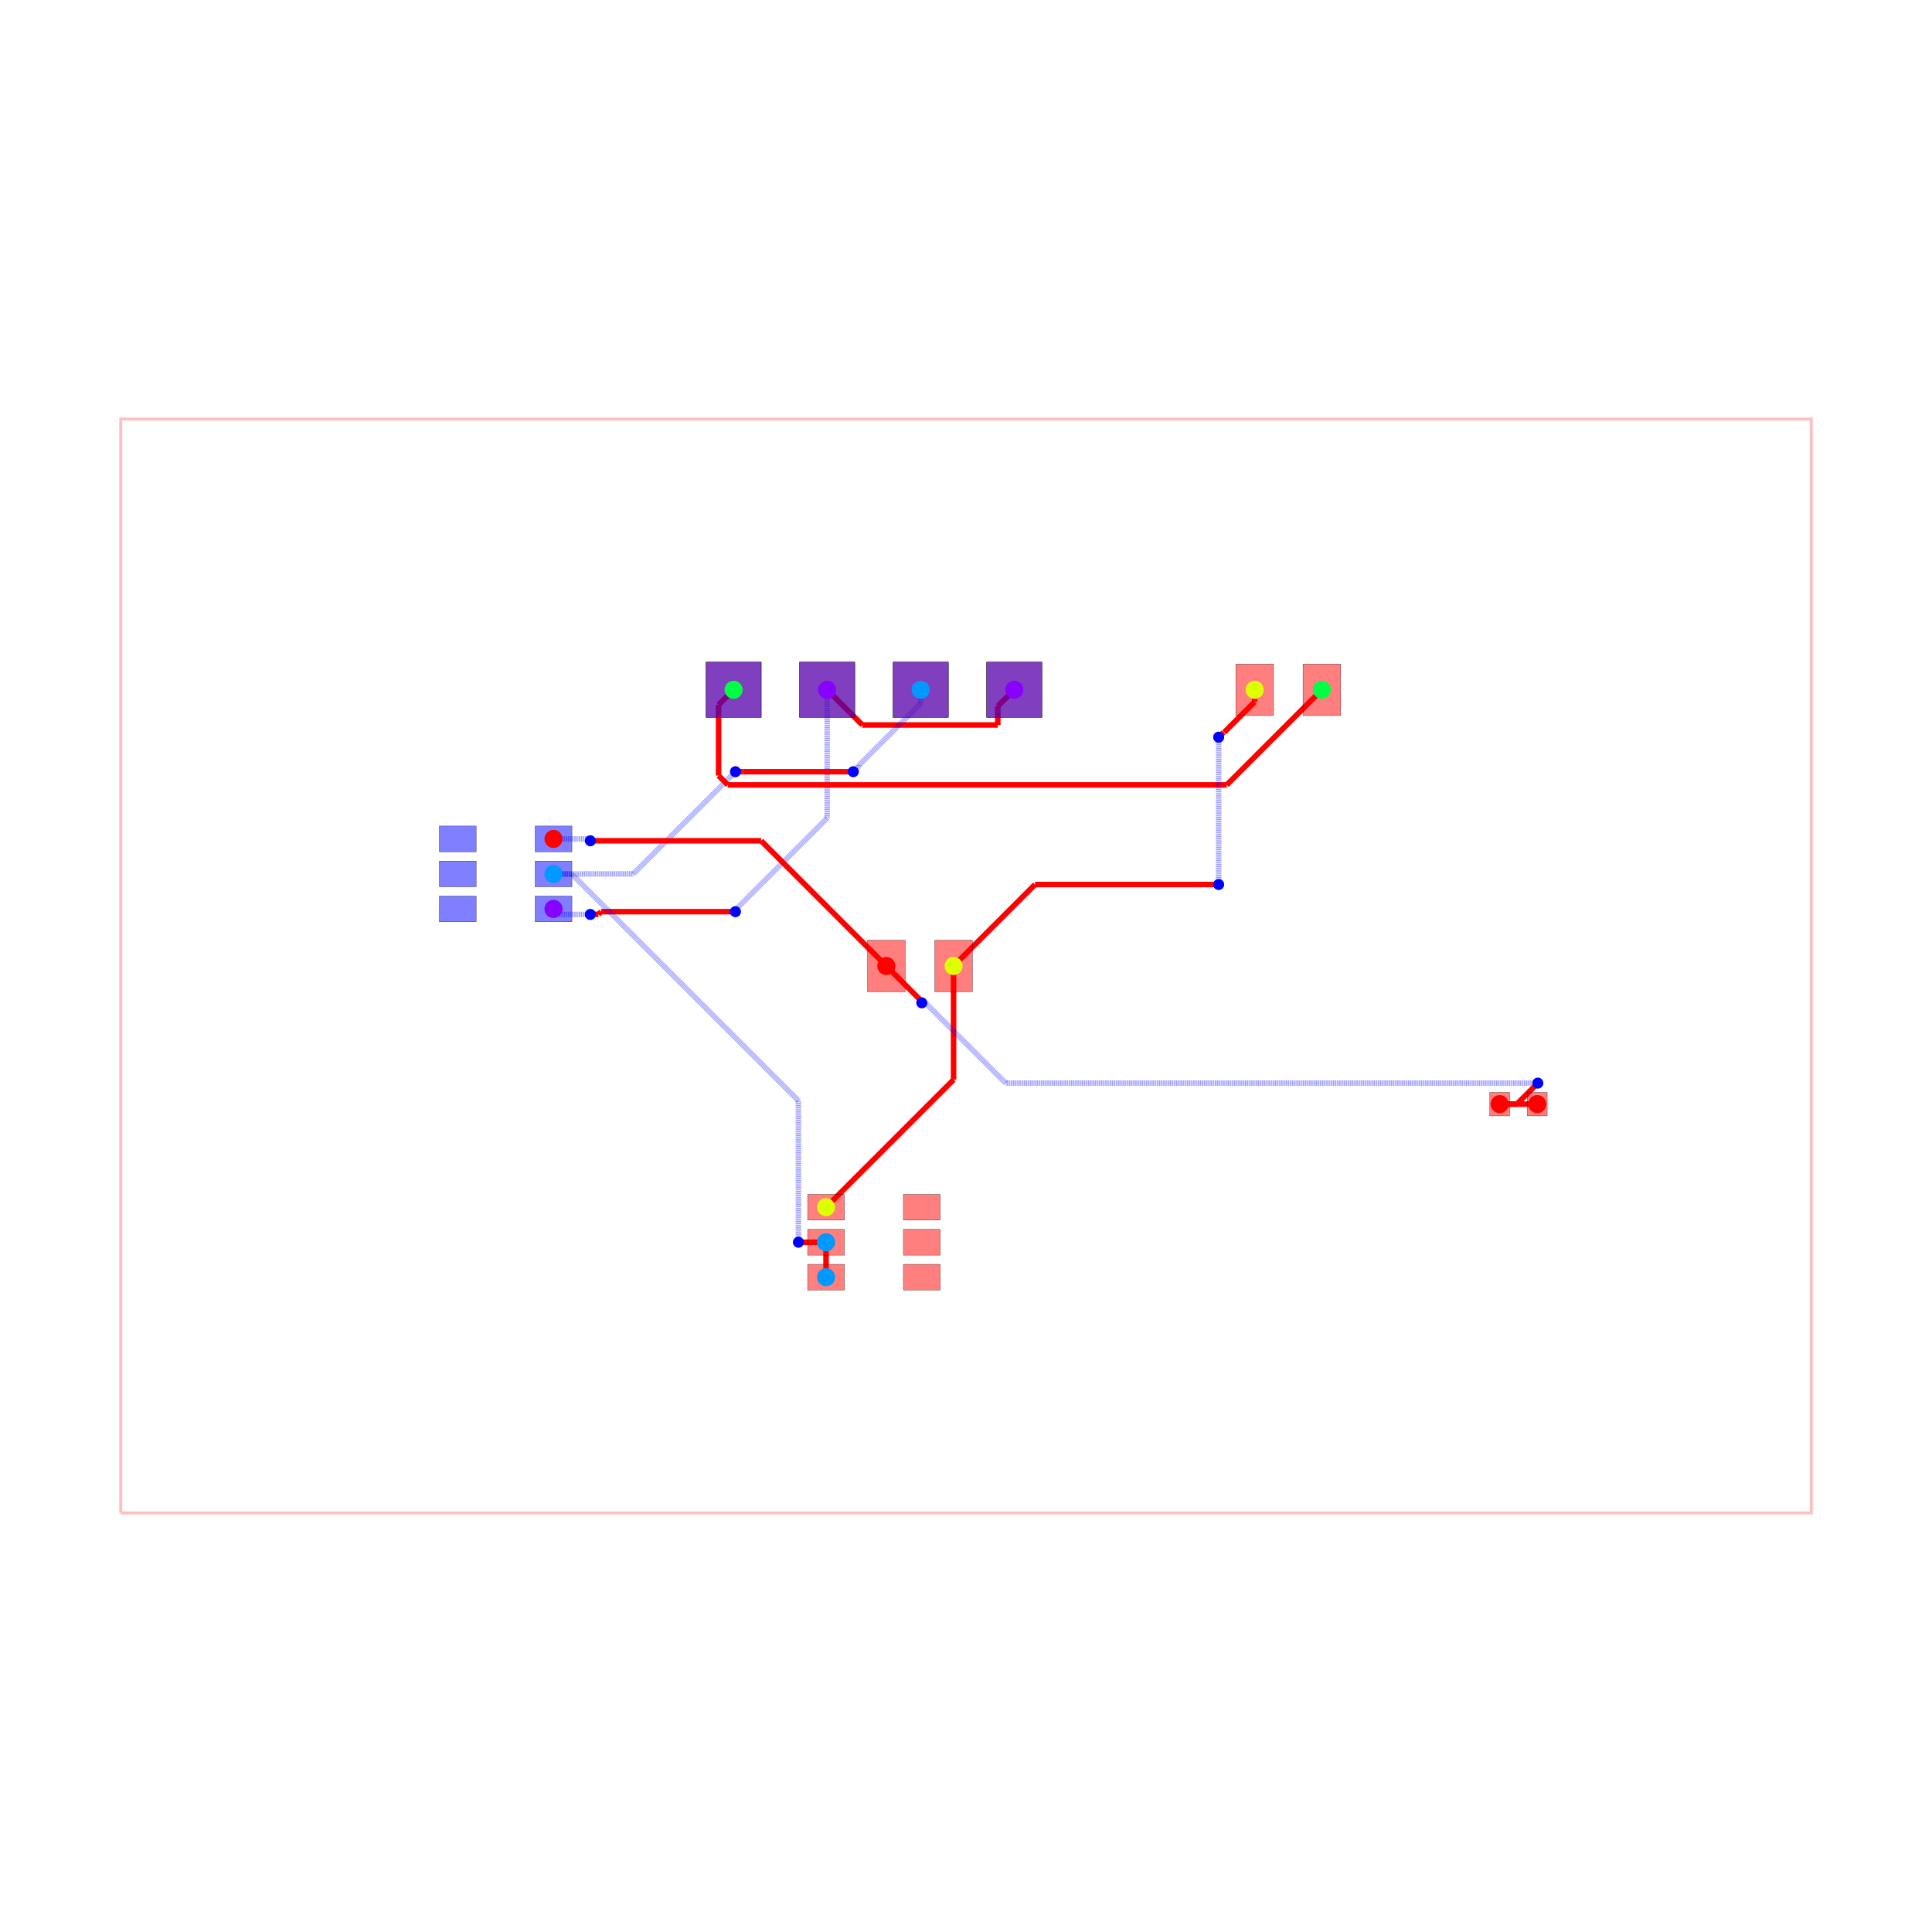
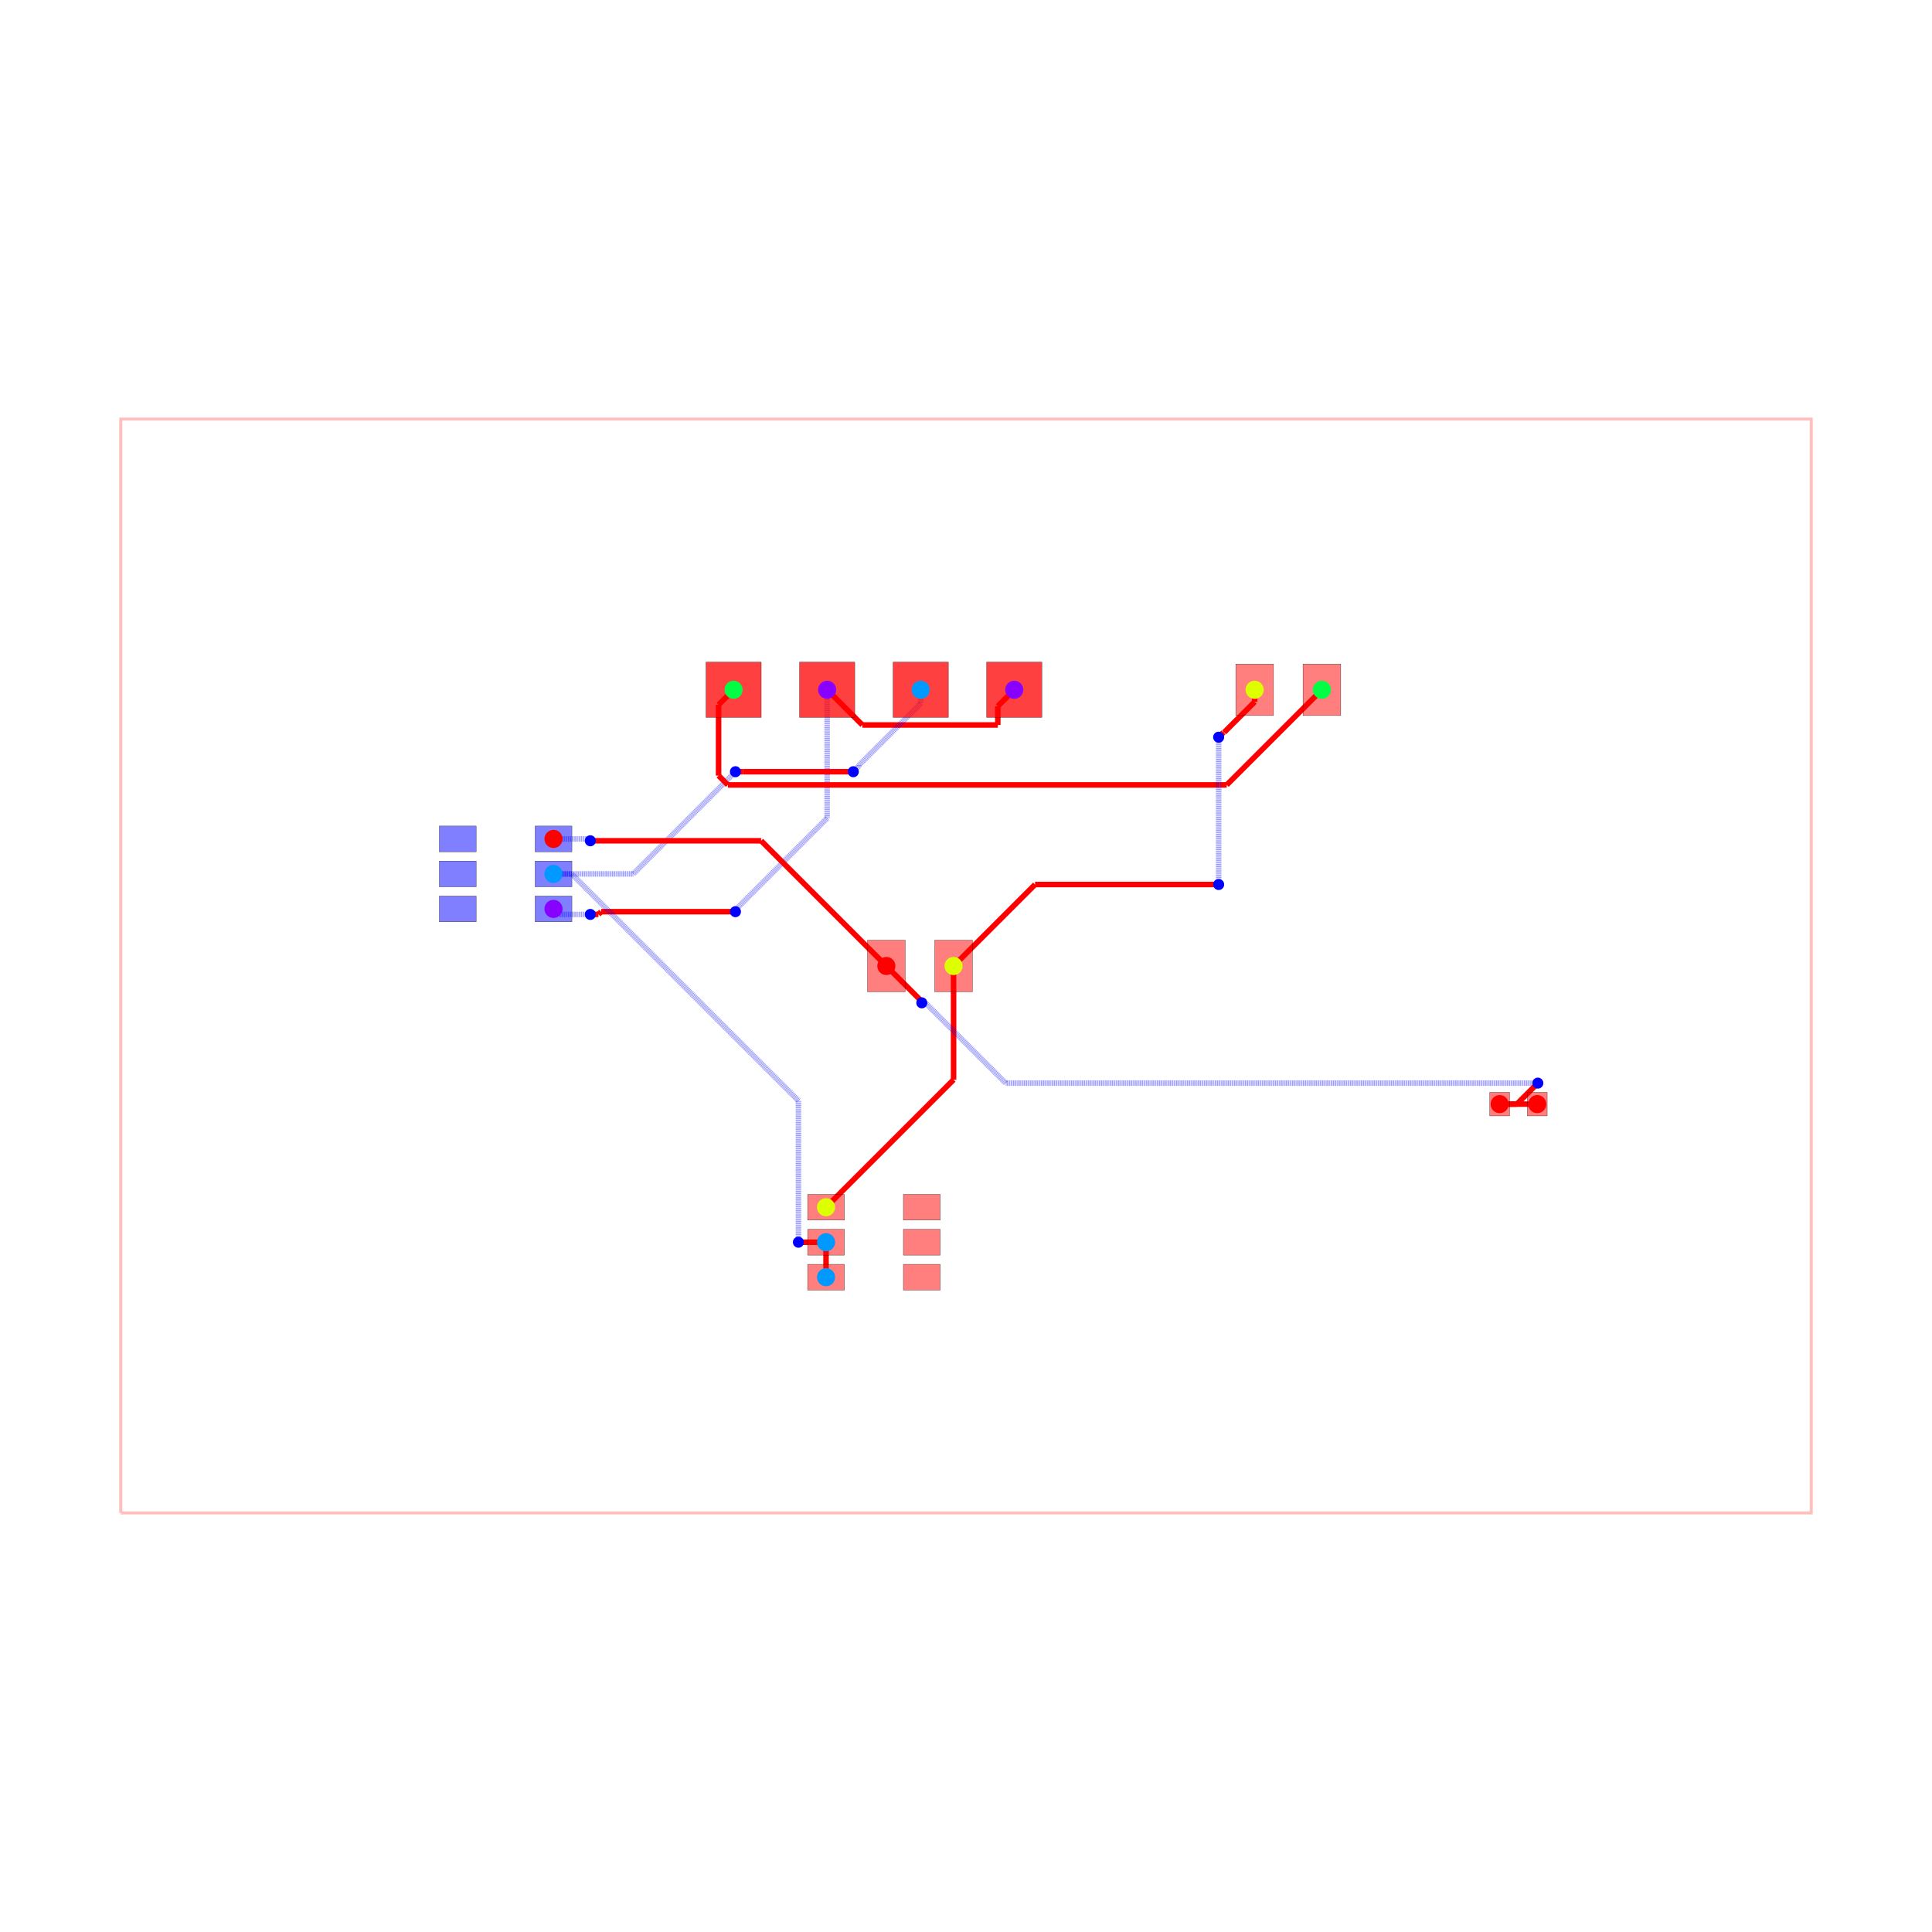
<svg xmlns="http://www.w3.org/2000/svg" width="640" height="640" viewBox="0 0 640 640">
  <rect width="100%" height="100%" fill="white" />
  <g>
    <polyline data-points="-22.95,-14.85 22.95,-14.85 22.95,14.85 -22.95,14.85 -22.95,-14.85" data-type="line" data-label="" points="40,501.176 600,501.176 600,138.824 40,138.824 40,501.176" fill="none" stroke="rgba(255,0,0,0.25)" stroke-width="1px" />
  </g>
  <g>
    <polyline data-points="-3.77,7.5 -2.8138836077977563,6.543883607797756" data-type="line" data-label="" points="274.004,228.497 285.669,240.162" fill="none" stroke="red" stroke-width="1.83" />
  </g>
  <g>
    <polyline data-points="-2.8138836077977563,6.543883607797756 0.8635486054419057,6.543883607797756" data-type="line" data-label="" points="285.669,240.162 330.536,240.162" fill="none" stroke="red" stroke-width="1.83" />
  </g>
  <g>
    <polyline data-points="0.8635486054419057,6.543883607797756 0.8635486054419057,7.053548605441906" data-type="line" data-label="" points="330.536,240.162 330.536,233.944" fill="none" stroke="red" stroke-width="1.83" />
  </g>
  <g>
    <polyline data-points="0.8635486054419057,7.053548605441906 1.31,7.5" data-type="line" data-label="" points="330.536,233.944 335.983,228.497" fill="none" stroke="red" stroke-width="1.83" />
  </g>
  <g>
    <polyline data-points="-3.77,7.5 -3.77,4.014560608857936" data-type="line" data-label="" points="274.004,228.497 274.004,271.021" fill="none" stroke="rgba(0,0,255,0.5)" stroke-width="1.83" stroke-dasharray="0.2 0.2" />
  </g>
  <g>
    <polyline data-points="-3.77,4.014560608857936 -6.255099067912445,1.5294615409454906" data-type="line" data-label="" points="274.004,271.021 243.685,301.34" fill="none" stroke="rgba(0,0,255,0.5)" stroke-width="1.83" stroke-dasharray="0.2 0.2" />
  </g>
  <g>
    <polyline data-points="-6.255099067912445,1.5294615409454906 -6.255099067912445,1.479900932087554" data-type="line" data-label="" points="243.685,301.34 243.685,301.945" fill="none" stroke="rgba(0,0,255,0.5)" stroke-width="1.83" stroke-dasharray="0.2 0.2" />
  </g>
  <g>
    <polyline data-points="-6.255099067912445,1.479900932087554 -6.259999999999999,1.475" data-type="line" data-label="" points="243.685,301.945 243.625,302.004" fill="none" stroke="rgba(0,0,255,0.5)" stroke-width="1.83" stroke-dasharray="0.2 0.2" />
  </g>
  <g>
    <polyline data-points="-6.259999999999999,1.475 -9.906199925779516,1.475" data-type="line" data-label="" points="243.625,302.004 199.14,302.004" fill="none" stroke="red" stroke-width="1.83" />
  </g>
  <g>
    <polyline data-points="-9.906199925779516,1.475 -9.978833232726833,1.4023666930526835" data-type="line" data-label="" points="199.14,302.004 198.254,302.891" fill="none" stroke="red" stroke-width="1.83" />
  </g>
  <g>
    <polyline data-points="-9.978833232726833,1.4023666930526835 -10.197633306947319,1.4023666930526835" data-type="line" data-label="" points="198.254,302.891 195.584,302.891" fill="none" stroke="red" stroke-width="1.83" />
  </g>
  <g>
    <polyline data-points="-10.197633306947319,1.4023666930526835 -10.200000000000003,1.4000000000000001" data-type="line" data-label="" points="195.584,302.891 195.556,302.919" fill="none" stroke="red" stroke-width="1.83" />
  </g>
  <g>
    <polyline data-points="-10.200000000000003,1.4000000000000001 -11.049999999999999,1.4000000000000001" data-type="line" data-label="" points="195.556,302.919 185.185,302.919" fill="none" stroke="rgba(0,0,255,0.5)" stroke-width="1.83" stroke-dasharray="0.2 0.2" />
  </g>
  <g>
    <polyline data-points="-11.049999999999999,1.4000000000000001 -11.2,1.55" data-type="line" data-label="" points="185.185,302.919 183.355,301.089" fill="none" stroke="rgba(0,0,255,0.5)" stroke-width="1.83" stroke-dasharray="0.2 0.2" />
  </g>
  <g>
    <polyline data-points="-3.8,-8.45 -3.8,-7.5" data-type="line" data-label="" points="273.638,423.094 273.638,411.503" fill="none" stroke="red" stroke-width="1.83" />
  </g>
  <g>
    <polyline data-points="-1.23,7.5 -1.23,7.127935428044202" data-type="line" data-label="" points="304.993,228.497 304.993,233.036" fill="none" stroke="rgba(0,0,255,0.5)" stroke-width="1.83" stroke-dasharray="0.2 0.2" />
  </g>
  <g>
    <polyline data-points="-1.23,7.127935428044202 -2.9113892979908167,5.4465461300533855" data-type="line" data-label="" points="304.993,233.036 284.48,253.55" fill="none" stroke="rgba(0,0,255,0.5)" stroke-width="1.83" stroke-dasharray="0.2 0.2" />
  </g>
  <g>
    <polyline data-points="-2.9113892979908167,5.4465461300533855 -2.9113892979908167,5.423610702009184" data-type="line" data-label="" points="284.48,253.55 284.48,253.83" fill="none" stroke="rgba(0,0,255,0.5)" stroke-width="1.83" stroke-dasharray="0.2 0.2" />
  </g>
  <g>
    <polyline data-points="-2.9113892979908167,5.423610702009184 -3.0600000000000005,5.275" data-type="line" data-label="" points="284.48,253.83 282.667,255.643" fill="none" stroke="rgba(0,0,255,0.5)" stroke-width="1.83" stroke-dasharray="0.2 0.2" />
  </g>
  <g>
    <polyline data-points="-3.0600000000000005,5.275 -6.058890440044109,5.275" data-type="line" data-label="" points="282.667,255.643 246.079,255.643" fill="none" stroke="red" stroke-width="1.83" />
  </g>
  <g>
    <polyline data-points="-6.058890440044109,5.275 -6.26,5.275" data-type="line" data-label="" points="246.079,255.643 243.625,255.643" fill="none" stroke="red" stroke-width="1.83" />
  </g>
  <g>
    <polyline data-points="-6.26,5.275 -9.035,2.5" data-type="line" data-label="" points="243.625,255.643 209.769,289.499" fill="none" stroke="rgba(0,0,255,0.5)" stroke-width="1.83" stroke-dasharray="0.2 0.2" />
  </g>
  <g>
    <polyline data-points="-9.035,2.5 -11.2,2.5" data-type="line" data-label="" points="209.769,289.499 183.355,289.499" fill="none" stroke="rgba(0,0,255,0.5)" stroke-width="1.83" stroke-dasharray="0.2 0.2" />
  </g>
  <g>
    <polyline data-points="-3.8,-7.5 -4.549900039984006,-7.5" data-type="line" data-label="" points="273.638,411.503 264.489,411.503" fill="none" stroke="red" stroke-width="1.83" />
  </g>
  <g>
    <polyline data-points="-4.549900039984006,-7.5 -4.550000000000001,-7.5" data-type="line" data-label="" points="264.489,411.503 264.488,411.503" fill="none" stroke="red" stroke-width="1.83" />
  </g>
  <g>
    <polyline data-points="-4.550000000000001,-7.5 -4.550000000000001,-3.656458664546898" data-type="line" data-label="" points="264.488,411.503 264.488,364.61" fill="none" stroke="rgba(0,0,255,0.5)" stroke-width="1.83" stroke-dasharray="0.2 0.2" />
  </g>
  <g>
    <polyline data-points="-4.550000000000001,-3.656458664546898 -10.702952600835822,2.496493936288923" data-type="line" data-label="" points="264.488,364.61 189.419,289.542" fill="none" stroke="rgba(0,0,255,0.5)" stroke-width="1.83" stroke-dasharray="0.2 0.2" />
  </g>
  <g>
    <polyline data-points="-10.702952600835822,2.496493936288923 -11.196493936288922,2.496493936288923" data-type="line" data-label="" points="189.419,289.542 183.398,289.542" fill="none" stroke="rgba(0,0,255,0.5)" stroke-width="1.83" stroke-dasharray="0.2 0.2" />
  </g>
  <g>
    <polyline data-points="-11.196493936288922,2.496493936288923 -11.2,2.5" data-type="line" data-label="" points="183.398,289.542 183.355,289.499" fill="none" stroke="rgba(0,0,255,0.5)" stroke-width="1.83" stroke-dasharray="0.2 0.2" />
  </g>
  <g>
    <polyline data-points="-6.3100000000000005,7.5 -6.717934372387114,7.092065627612887" data-type="line" data-label="" points="243.015,228.497 238.038,233.474" fill="none" stroke="red" stroke-width="1.83" />
  </g>
  <g>
    <polyline data-points="-6.717934372387114,7.092065627612887 -6.717934372387114,5.169069359348258" data-type="line" data-label="" points="238.038,233.474 238.038,256.935" fill="none" stroke="red" stroke-width="1.83" />
  </g>
  <g>
    <polyline data-points="-6.717934372387114,5.169069359348258 -6.465644720545952,4.9167797075070965" data-type="line" data-label="" points="238.038,256.935 241.116,260.013" fill="none" stroke="red" stroke-width="1.83" />
  </g>
  <g>
    <polyline data-points="-6.465644720545952,4.9167797075070965 6.896715588613963,4.9167797075070965" data-type="line" data-label="" points="241.116,260.013 404.143,260.013" fill="none" stroke="red" stroke-width="1.83" />
  </g>
  <g>
    <polyline data-points="6.896715588613963,4.9167797075070965 7.079279707507096,4.9167797075070965" data-type="line" data-label="" points="404.143,260.013 406.37,260.013" fill="none" stroke="red" stroke-width="1.83" />
  </g>
  <g>
    <polyline data-points="7.079279707507096,4.9167797075070965 9.6625,7.5" data-type="line" data-label="" points="406.37,260.013 437.887,228.497" fill="none" stroke="red" stroke-width="1.83" />
  </g>
  <g>
    <polyline data-points="-3.8,-6.55 -0.33750000000000036,-3.0875000000000004" data-type="line" data-label="" points="273.638,399.913 315.882,357.669" fill="none" stroke="red" stroke-width="1.83" />
  </g>
  <g>
    <polyline data-points="-0.33750000000000036,-3.0875000000000004 -0.33750000000000013,-1.1102230246251565e-16" data-type="line" data-label="" points="315.882,357.669 315.882,320" fill="none" stroke="red" stroke-width="1.83" />
  </g>
  <g>
    <polyline data-points="7.8375,7.5 7.8375,7.1715576113543715" data-type="line" data-label="" points="415.621,228.497 415.621,232.504" fill="none" stroke="red" stroke-width="1.83" />
  </g>
  <g>
    <polyline data-points="7.8375,7.1715576113543715 7.009152307286573,6.3432099186409445" data-type="line" data-label="" points="415.621,232.504 405.515,242.61" fill="none" stroke="red" stroke-width="1.83" />
  </g>
  <g>
    <polyline data-points="7.009152307286573,6.3432099186409445 6.990709918640944,6.3432099186409445" data-type="line" data-label="" points="405.515,242.61 405.29,242.61" fill="none" stroke="red" stroke-width="1.83" />
  </g>
  <g>
    <polyline data-points="6.990709918640944,6.3432099186409445 6.8599999999999985,6.2124999999999995" data-type="line" data-label="" points="405.29,242.61 403.695,244.205" fill="none" stroke="red" stroke-width="1.83" />
  </g>
  <g>
    <polyline data-points="6.8599999999999985,6.2124999999999995 6.8599999999999985,2.2139059808864707" data-type="line" data-label="" points="403.695,244.205 403.695,292.989" fill="none" stroke="rgba(0,0,255,0.5)" stroke-width="1.83" stroke-dasharray="0.2 0.2" />
  </g>
  <g>
    <polyline data-points="6.8599999999999985,2.2139059808864707 6.8599999999999985,2.2125" data-type="line" data-label="" points="403.695,292.989 403.695,293.007" fill="none" stroke="rgba(0,0,255,0.5)" stroke-width="1.83" stroke-dasharray="0.2 0.2" />
  </g>
  <g>
    <polyline data-points="6.8599999999999985,2.2125 1.875,2.2125" data-type="line" data-label="" points="403.695,293.007 342.876,293.007" fill="none" stroke="red" stroke-width="1.83" />
  </g>
  <g>
    <polyline data-points="1.875,2.2125 -0.3375,0" data-type="line" data-label="" points="342.876,293.007 315.882,320" fill="none" stroke="red" stroke-width="1.83" />
  </g>
  <g>
    <polyline data-points="15.51,-3.75 14.49,-3.75" data-type="line" data-label="" points="509.229,365.752 496.784,365.752" fill="none" stroke="red" stroke-width="1.83" />
  </g>
  <g>
    <polyline data-points="-11.2,3.45 -10.262097350199888,3.45" data-type="line" data-label="" points="183.355,277.908 194.798,277.908" fill="none" stroke="rgba(0,0,255,0.5)" stroke-width="1.83" stroke-dasharray="0.2 0.2" />
  </g>
  <g>
    <polyline data-points="-10.262097350199888,3.45 -10.218249902435135,3.4061525522352474" data-type="line" data-label="" points="194.798,277.908 195.333,278.443" fill="none" stroke="rgba(0,0,255,0.5)" stroke-width="1.83" stroke-dasharray="0.2 0.2" />
  </g>
  <g>
    <polyline data-points="-10.218249902435135,3.4061525522352474 -10.206152552235249,3.4061525522352474" data-type="line" data-label="" points="195.333,278.443 195.48,278.443" fill="none" stroke="rgba(0,0,255,0.5)" stroke-width="1.83" stroke-dasharray="0.2 0.2" />
  </g>
  <g>
    <polyline data-points="-10.206152552235249,3.4061525522352474 -10.200000000000001,3.4000000000000004" data-type="line" data-label="" points="195.48,278.443 195.556,278.519" fill="none" stroke="rgba(0,0,255,0.5)" stroke-width="1.83" stroke-dasharray="0.2 0.2" />
  </g>
  <g>
    <polyline data-points="-10.200000000000001,3.4000000000000004 -5.5625,3.4000000000000004" data-type="line" data-label="" points="195.556,278.519 252.135,278.519" fill="none" stroke="red" stroke-width="1.83" />
  </g>
  <g>
    <polyline data-points="-5.5625,3.4000000000000004 -2.1625,0" data-type="line" data-label="" points="252.135,278.519 293.617,320" fill="none" stroke="red" stroke-width="1.83" />
  </g>
  <g>
    <polyline data-points="14.49,-3.75 14.956249999999999,-3.75" data-type="line" data-label="" points="496.784,365.752 502.473,365.752" fill="none" stroke="red" stroke-width="1.83" />
  </g>
  <g>
    <polyline data-points="14.956249999999999,-3.75 15.51011254312689,-3.196137456873108" data-type="line" data-label="" points="502.473,365.752 509.23,358.994" fill="none" stroke="red" stroke-width="1.83" />
  </g>
  <g>
    <polyline data-points="15.51011254312689,-3.196137456873108 15.52625,-3.1799999999999997" data-type="line" data-label="" points="509.23,358.994 509.427,358.797" fill="none" stroke="red" stroke-width="1.83" />
  </g>
  <g>
    <polyline data-points="15.52625,-3.1799999999999997 1.0771600967897432,-3.1799999999999997" data-type="line" data-label="" points="509.427,358.797 333.142,358.797" fill="none" stroke="rgba(0,0,255,0.5)" stroke-width="1.83" stroke-dasharray="0.2 0.2" />
  </g>
  <g>
    <polyline data-points="1.0771600967897432,-3.1799999999999997 -1.1028399032102556,-1.0000000000000009" data-type="line" data-label="" points="333.142,358.797 306.545,332.2" fill="none" stroke="rgba(0,0,255,0.5)" stroke-width="1.83" stroke-dasharray="0.2 0.2" />
  </g>
  <g>
    <polyline data-points="-1.1028399032102556,-1.0000000000000009 -1.2,-1.0000000000000009" data-type="line" data-label="" points="306.545,332.2 305.359,332.2" fill="none" stroke="rgba(0,0,255,0.5)" stroke-width="1.83" stroke-dasharray="0.2 0.2" />
  </g>
  <g>
    <polyline data-points="-1.2,-1.0000000000000009 -1.2,-0.9625000000000001" data-type="line" data-label="" points="305.359,332.2 305.359,331.743" fill="none" stroke="red" stroke-width="1.83" />
  </g>
  <g>
    <polyline data-points="-1.2,-0.9625000000000001 -2.1625,0" data-type="line" data-label="" points="305.359,331.743 293.617,320" fill="none" stroke="red" stroke-width="1.83" />
  </g>
  <g>
    <rect data-type="rect" data-label="top source_net_0" data-x="-2.1625" data-y="0" x="287.364" y="311.46" width="12.505" height="17.081" fill="rgba(255,0,0,0.5)" stroke="black" stroke-width="0.082" />
  </g>
  <g>
    <rect data-type="rect" data-label="top source_net_1" data-x="-0.3375" data-y="0" x="309.63" y="311.46" width="12.505" height="17.081" fill="rgba(255,0,0,0.5)" stroke="black" stroke-width="0.082" />
  </g>
  <g>
    <rect data-type="rect" data-label="top source_net_0" data-x="14.49" data-y="-3.75" x="493.49" y="361.847" width="6.588" height="7.808" fill="rgba(255,0,0,0.5)" stroke="black" stroke-width="0.082" />
  </g>
  <g>
    <rect data-type="rect" data-label="top source_net_0" data-x="15.51" data-y="-3.75" x="505.935" y="361.847" width="6.588" height="7.808" fill="rgba(255,0,0,0.5)" stroke="black" stroke-width="0.082" />
  </g>
  <g>
    <rect data-type="rect" data-label="top source_net_1" data-x="7.8375" data-y="7.5" x="409.368" y="219.956" width="12.505" height="17.081" fill="rgba(255,0,0,0.5)" stroke="black" stroke-width="0.082" />
  </g>
  <g>
    <rect data-type="rect" data-label="top source_net_2" data-x="9.6625" data-y="7.5" x="431.634" y="219.956" width="12.505" height="17.081" fill="rgba(255,0,0,0.5)" stroke="black" stroke-width="0.082" />
  </g>
  <g>
    <rect data-type="rect" data-label="bottom source_net_0" data-x="-11.2" data-y="3.45" x="177.255" y="273.638" width="12.2" height="8.54" fill="rgba(0,0,255,0.5)" stroke="black" stroke-width="0.082" />
  </g>
  <g>
    <rect data-type="rect" data-label="bottom source_net_3" data-x="-11.2" data-y="2.5" x="177.255" y="285.229" width="12.2" height="8.54" fill="rgba(0,0,255,0.5)" stroke="black" stroke-width="0.082" />
  </g>
  <g>
    <rect data-type="rect" data-label="bottom source_net_4" data-x="-11.2" data-y="1.55" x="177.255" y="296.819" width="12.2" height="8.54" fill="rgba(0,0,255,0.5)" stroke="black" stroke-width="0.082" />
  </g>
  <g>
    <rect data-type="rect" data-label="bottom" data-x="-13.8" data-y="1.55" x="145.534" y="296.819" width="12.2" height="8.54" fill="rgba(0,0,255,0.5)" stroke="black" stroke-width="0.082" />
  </g>
  <g>
    <rect data-type="rect" data-label="bottom" data-x="-13.8" data-y="2.5" x="145.534" y="285.229" width="12.2" height="8.54" fill="rgba(0,0,255,0.5)" stroke="black" stroke-width="0.082" />
  </g>
  <g>
    <rect data-type="rect" data-label="bottom" data-x="-13.8" data-y="3.45" x="145.534" y="273.638" width="12.2" height="8.54" fill="rgba(0,0,255,0.5)" stroke="black" stroke-width="0.082" />
  </g>
  <g>
    <rect data-type="rect" data-label="top source_net_1" data-x="-3.8" data-y="-6.55" x="267.538" y="395.643" width="12.2" height="8.54" fill="rgba(255,0,0,0.5)" stroke="black" stroke-width="0.082" />
  </g>
  <g>
    <rect data-type="rect" data-label="top source_net_3" data-x="-3.8" data-y="-7.5" x="267.538" y="407.233" width="12.2" height="8.54" fill="rgba(255,0,0,0.5)" stroke="black" stroke-width="0.082" />
  </g>
  <g>
    <rect data-type="rect" data-label="top source_net_3" data-x="-3.8" data-y="-8.45" x="267.538" y="418.824" width="12.2" height="8.54" fill="rgba(255,0,0,0.5)" stroke="black" stroke-width="0.082" />
  </g>
  <g>
    <rect data-type="rect" data-label="top" data-x="-1.2" data-y="-8.45" x="299.259" y="418.824" width="12.2" height="8.54" fill="rgba(255,0,0,0.5)" stroke="black" stroke-width="0.082" />
  </g>
  <g>
    <rect data-type="rect" data-label="top" data-x="-1.2" data-y="-7.5" x="299.259" y="407.233" width="12.2" height="8.54" fill="rgba(255,0,0,0.5)" stroke="black" stroke-width="0.082" />
  </g>
  <g>
    <rect data-type="rect" data-label="top" data-x="-1.2" data-y="-6.55" x="299.259" y="395.643" width="12.2" height="8.54" fill="rgba(255,0,0,0.5)" stroke="black" stroke-width="0.082" />
  </g>
  <g>
-     <rect data-type="rect" data-label="top source_net_4 inner1 source_net_4 inner2 source_net_4 bottom source_net_4" data-x="1.31" data-y="7.5" x="326.832" y="219.346" width="18.301" height="18.301" fill="rgba(255,0,0,0.5)" stroke="black" stroke-width="0.082" />
-   </g>
-   <g>
-     <rect data-type="rect" data-label="top source_net_4 inner1 source_net_4 inner2 source_net_4 bottom source_net_4" data-x="1.31" data-y="7.5" x="326.832" y="219.346" width="18.301" height="18.301" fill="rgba(0,0,255,0.5)" stroke="black" stroke-width="0.082" />
-   </g>
-   <g>
-     <rect data-type="rect" data-label="top source_net_3 inner1 source_net_3 inner2 source_net_3 bottom source_net_3" data-x="-1.23" data-y="7.5" x="295.843" y="219.346" width="18.301" height="18.301" fill="rgba(255,0,0,0.5)" stroke="black" stroke-width="0.082" />
-   </g>
-   <g>
-     <rect data-type="rect" data-label="top source_net_3 inner1 source_net_3 inner2 source_net_3 bottom source_net_3" data-x="-1.23" data-y="7.5" x="295.843" y="219.346" width="18.301" height="18.301" fill="rgba(0,0,255,0.5)" stroke="black" stroke-width="0.082" />
-   </g>
-   <g>
-     <rect data-type="rect" data-label="top source_net_4 inner1 source_net_4 inner2 source_net_4 bottom source_net_4" data-x="-3.77" data-y="7.5" x="264.854" y="219.346" width="18.301" height="18.301" fill="rgba(255,0,0,0.5)" stroke="black" stroke-width="0.082" />
-   </g>
-   <g>
-     <rect data-type="rect" data-label="top source_net_4 inner1 source_net_4 inner2 source_net_4 bottom source_net_4" data-x="-3.77" data-y="7.5" x="264.854" y="219.346" width="18.301" height="18.301" fill="rgba(0,0,255,0.5)" stroke="black" stroke-width="0.082" />
-   </g>
-   <g>
-     <rect data-type="rect" data-label="top source_net_2 inner1 source_net_2 inner2 source_net_2 bottom source_net_2" data-x="-6.3100000000000005" data-y="7.5" x="233.865" y="219.346" width="18.301" height="18.301" fill="rgba(255,0,0,0.5)" stroke="black" stroke-width="0.082" />
-   </g>
-   <g>
-     <rect data-type="rect" data-label="top source_net_2 inner1 source_net_2 inner2 source_net_2 bottom source_net_2" data-x="-6.3100000000000005" data-y="7.5" x="233.865" y="219.346" width="18.301" height="18.301" fill="rgba(0,0,255,0.5)" stroke="black" stroke-width="0.082" />
+     <rect data-type="rect" data-label="top source_net_4 inner1 source_net_4 inner2 source_net_4 bottom source_net_4" data-x="1.31" data-y="7.5" x="326.832" y="219.346" width="18.301" height="18.301" fill="rgba(255,0,0,0.75)" stroke="black" stroke-width="0.082" />
+   </g>
+   <g>
+     <rect data-type="rect" data-label="top source_net_3 inner1 source_net_3 inner2 source_net_3 bottom source_net_3" data-x="-1.23" data-y="7.5" x="295.843" y="219.346" width="18.301" height="18.301" fill="rgba(255,0,0,0.75)" stroke="black" stroke-width="0.082" />
+   </g>
+   <g>
+     <rect data-type="rect" data-label="top source_net_4 inner1 source_net_4 inner2 source_net_4 bottom source_net_4" data-x="-3.77" data-y="7.5" x="264.854" y="219.346" width="18.301" height="18.301" fill="rgba(255,0,0,0.75)" stroke="black" stroke-width="0.082" />
+   </g>
+   <g>
+     <rect data-type="rect" data-label="top source_net_2 inner1 source_net_2 inner2 source_net_2 bottom source_net_2" data-x="-6.3100000000000005" data-y="7.5" x="233.865" y="219.346" width="18.301" height="18.301" fill="rgba(255,0,0,0.75)" stroke="black" stroke-width="0.082" />
  </g>
  <circle data-type="circle" data-label="" data-x="-6.259999999999999" data-y="1.475" cx="243.625" cy="302.004" r="1.83" fill="blue" stroke="none" stroke-width="0.082" />
  <circle data-type="circle" data-label="" data-x="-10.200000000000003" data-y="1.4000000000000001" cx="195.556" cy="302.919" r="1.83" fill="blue" stroke="none" stroke-width="0.082" />
  <circle data-type="circle" data-label="" data-x="-3.0600000000000005" data-y="5.275" cx="282.667" cy="255.643" r="1.83" fill="blue" stroke="none" stroke-width="0.082" />
  <circle data-type="circle" data-label="" data-x="-6.26" data-y="5.275" cx="243.625" cy="255.643" r="1.83" fill="blue" stroke="none" stroke-width="0.082" />
  <circle data-type="circle" data-label="" data-x="-4.550000000000001" data-y="-7.5" cx="264.488" cy="411.503" r="1.83" fill="blue" stroke="none" stroke-width="0.082" />
  <circle data-type="circle" data-label="" data-x="6.8599999999999985" data-y="6.2124999999999995" cx="403.695" cy="244.205" r="1.83" fill="blue" stroke="none" stroke-width="0.082" />
  <circle data-type="circle" data-label="" data-x="6.8599999999999985" data-y="2.2125" cx="403.695" cy="293.007" r="1.83" fill="blue" stroke="none" stroke-width="0.082" />
  <circle data-type="circle" data-label="" data-x="-10.200000000000001" data-y="3.4000000000000004" cx="195.556" cy="278.519" r="1.83" fill="blue" stroke="none" stroke-width="0.082" />
  <circle data-type="circle" data-label="" data-x="15.52625" data-y="-3.1799999999999997" cx="509.427" cy="358.797" r="1.83" fill="blue" stroke="none" stroke-width="0.082" />
  <circle data-type="circle" data-label="" data-x="-1.2" data-y="-1.0000000000000009" cx="305.359" cy="332.2" r="1.83" fill="blue" stroke="none" stroke-width="0.082" />
  <g>
    <circle data-type="point" data-label="source_net_0 source_net_0 top" data-x="-2.1625" data-y="0" cx="293.617" cy="320" r="3" fill="hsl(0, 100%, 50%)" />
  </g>
  <g>
    <circle data-type="point" data-label="source_net_0 source_net_0 top" data-x="15.51" data-y="-3.75" cx="509.229" cy="365.752" r="3" fill="hsl(0, 100%, 50%)" />
  </g>
  <g>
    <circle data-type="point" data-label="source_net_0 source_net_0 top" data-x="14.49" data-y="-3.75" cx="496.784" cy="365.752" r="3" fill="hsl(0, 100%, 50%)" />
  </g>
  <g>
    <circle data-type="point" data-label="source_net_0 source_net_0 bottom" data-x="-11.2" data-y="3.45" cx="183.355" cy="277.908" r="3" fill="hsl(0, 100%, 50%)" />
  </g>
  <g>
    <circle data-type="point" data-label="source_net_1 source_net_1 top" data-x="-0.3375" data-y="0" cx="315.882" cy="320" r="3" fill="hsl(68, 100%, 50%)" />
  </g>
  <g>
    <circle data-type="point" data-label="source_net_1 source_net_1 top" data-x="7.8375" data-y="7.5" cx="415.621" cy="228.497" r="3" fill="hsl(68, 100%, 50%)" />
  </g>
  <g>
    <circle data-type="point" data-label="source_net_1 source_net_1 top" data-x="-3.8" data-y="-6.55" cx="273.638" cy="399.913" r="3" fill="hsl(68, 100%, 50%)" />
  </g>
  <g>
    <circle data-type="point" data-label="source_net_2 source_net_2 top" data-x="9.6625" data-y="7.5" cx="437.887" cy="228.497" r="3" fill="hsl(136, 100%, 50%)" />
  </g>
  <g>
    <circle data-type="point" data-label="source_net_2 source_net_2 top" data-x="-6.3100000000000005" data-y="7.5" cx="243.015" cy="228.497" r="3" fill="hsl(136, 100%, 50%)" />
  </g>
  <g>
    <circle data-type="point" data-label="source_net_3 source_net_3 bottom" data-x="-11.2" data-y="2.5" cx="183.355" cy="289.499" r="3" fill="hsl(204, 100%, 50%)" />
  </g>
  <g>
    <circle data-type="point" data-label="source_net_3 source_net_3 top" data-x="-3.8" data-y="-7.5" cx="273.638" cy="411.503" r="3" fill="hsl(204, 100%, 50%)" />
  </g>
  <g>
    <circle data-type="point" data-label="source_net_3 source_net_3 top" data-x="-3.8" data-y="-8.45" cx="273.638" cy="423.094" r="3" fill="hsl(204, 100%, 50%)" />
  </g>
  <g>
    <circle data-type="point" data-label="source_net_3 source_net_3 top" data-x="-1.23" data-y="7.5" cx="304.993" cy="228.497" r="3" fill="hsl(204, 100%, 50%)" />
  </g>
  <g>
    <circle data-type="point" data-label="source_net_4 source_net_4 bottom" data-x="-11.2" data-y="1.55" cx="183.355" cy="301.089" r="3" fill="hsl(272, 100%, 50%)" />
  </g>
  <g>
    <circle data-type="point" data-label="source_net_4 source_net_4 top" data-x="1.31" data-y="7.5" cx="335.983" cy="228.497" r="3" fill="hsl(272, 100%, 50%)" />
  </g>
  <g>
    <circle data-type="point" data-label="source_net_4 source_net_4 top" data-x="-3.77" data-y="7.5" cx="274.004" cy="228.497" r="3" fill="hsl(272, 100%, 50%)" />
  </g>
  <g id="crosshair" style="display: none">
    <line id="crosshair-h" y1="0" y2="640" stroke="#666" stroke-width="0.5" />
    <line id="crosshair-v" x1="0" x2="640" stroke="#666" stroke-width="0.5" />
    <text id="coordinates" font-family="monospace" font-size="12" fill="#666" />
  </g>
</svg>
